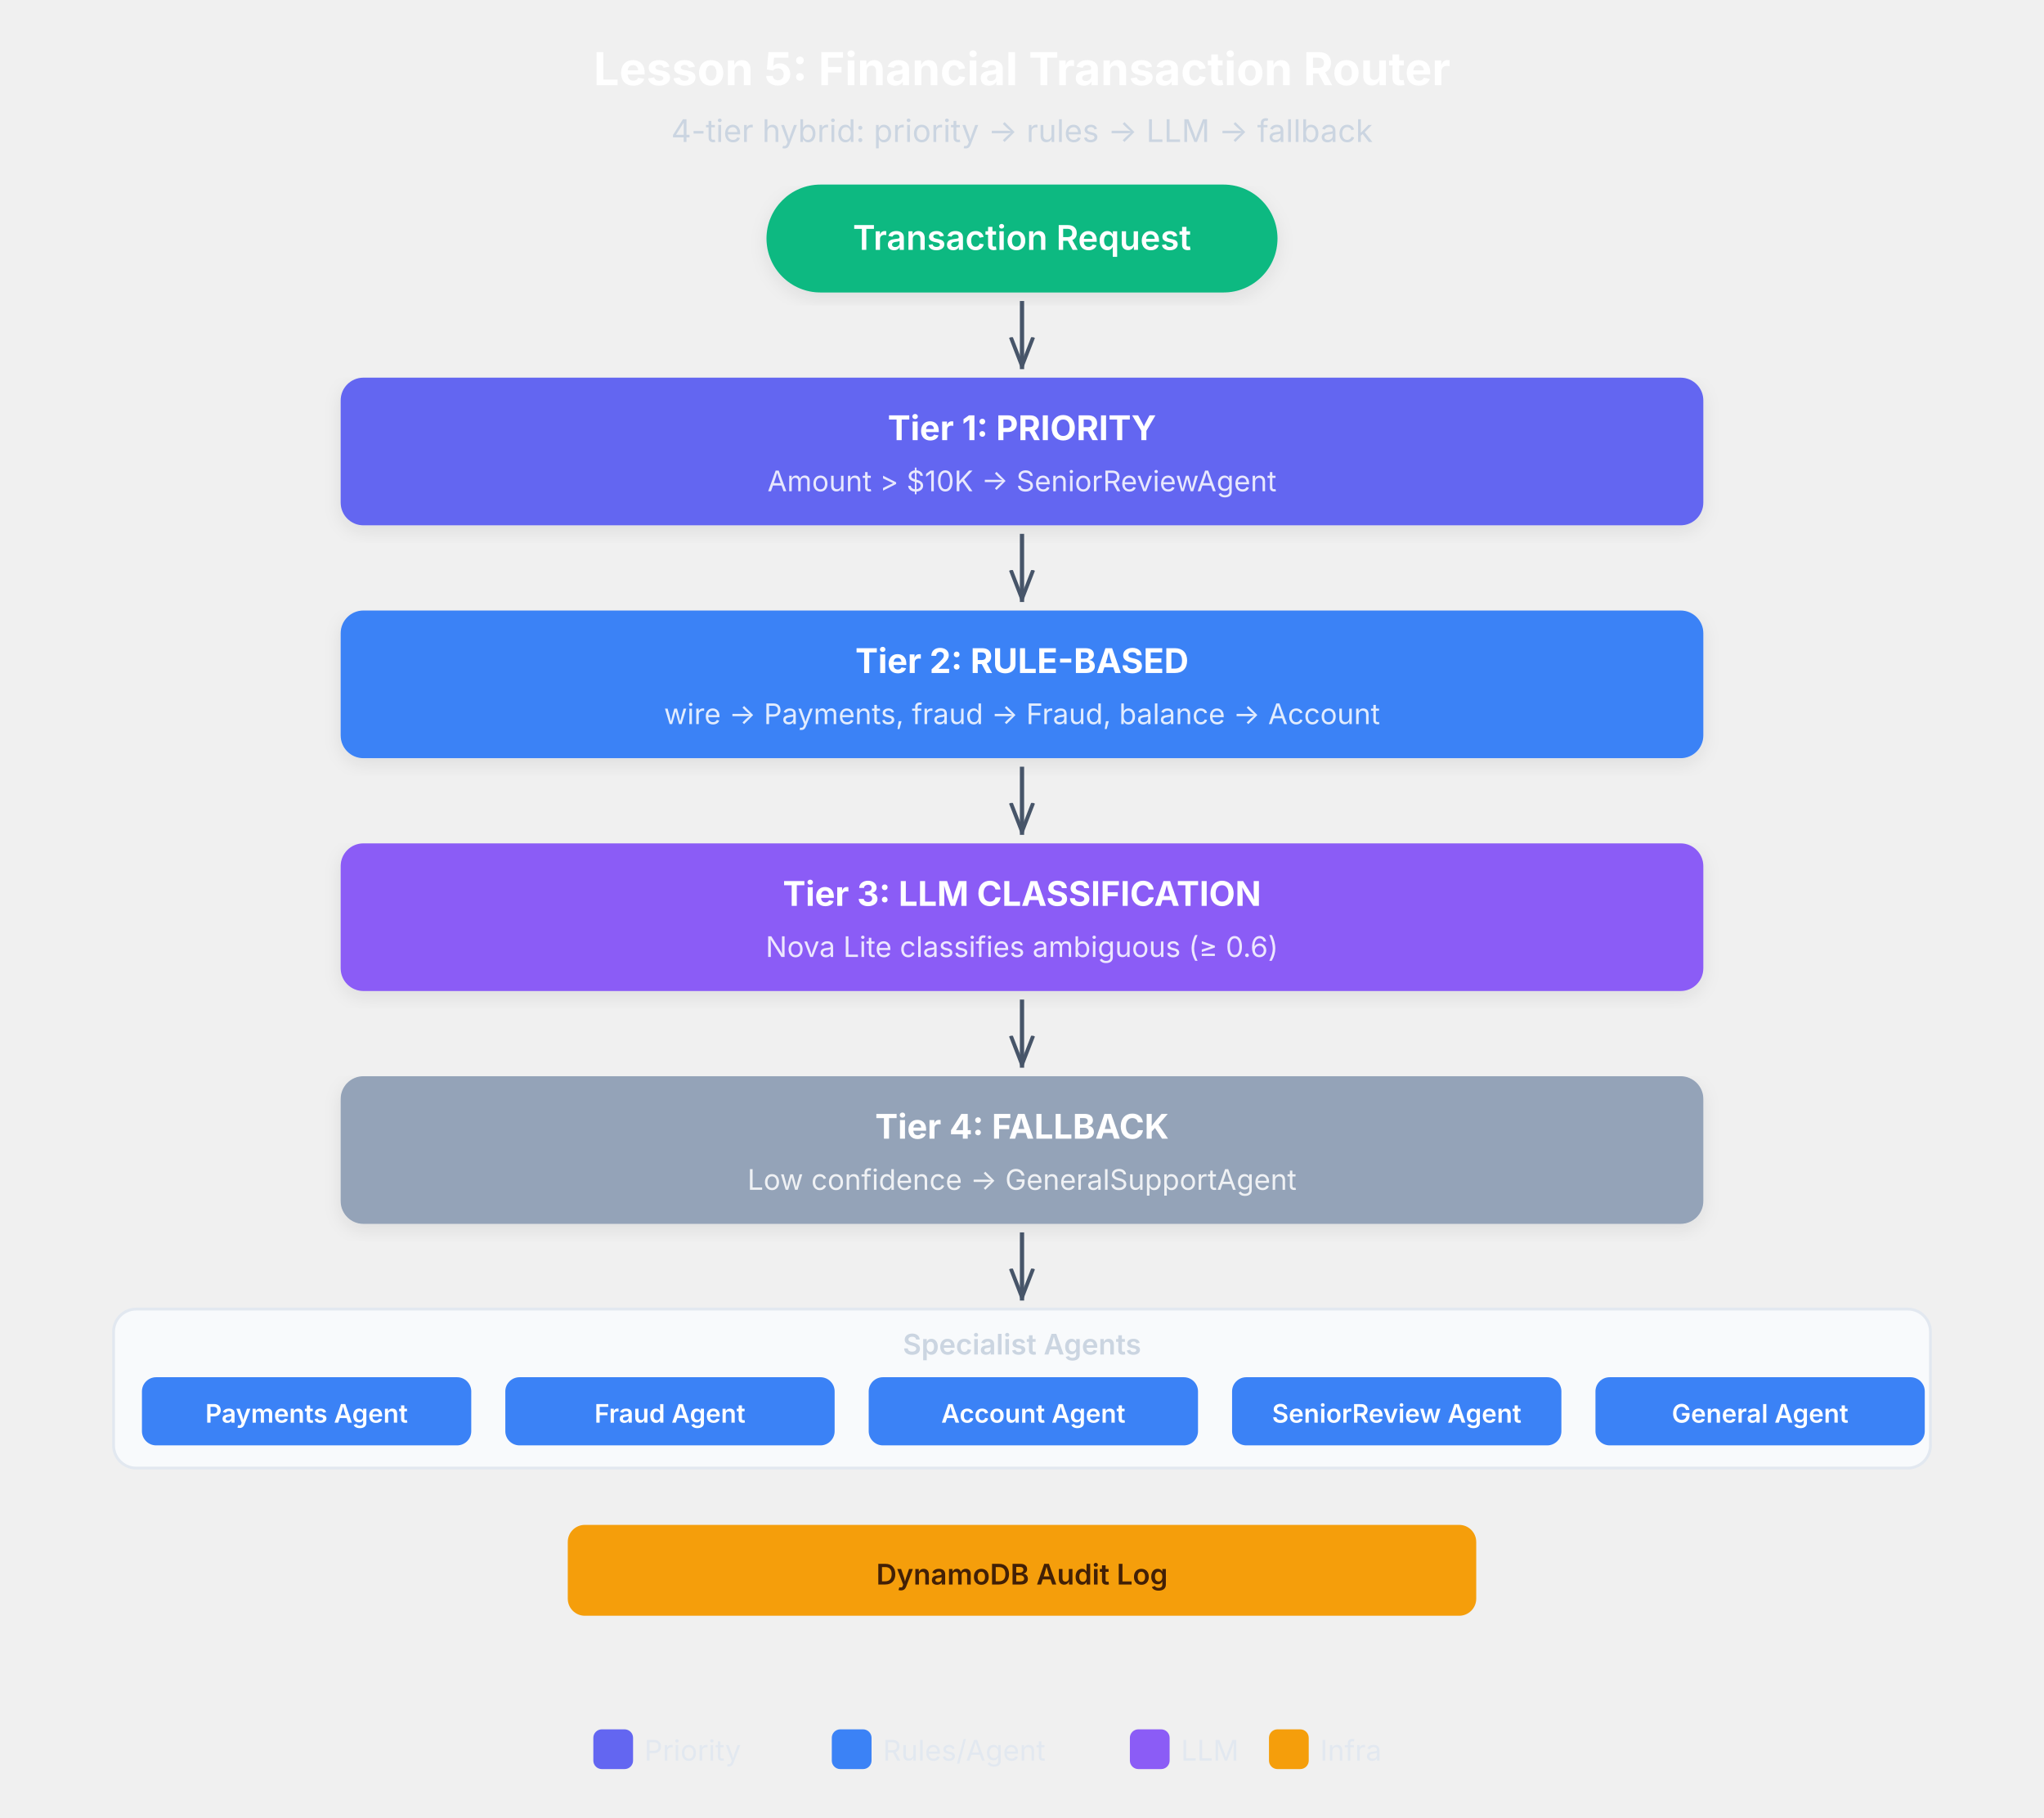
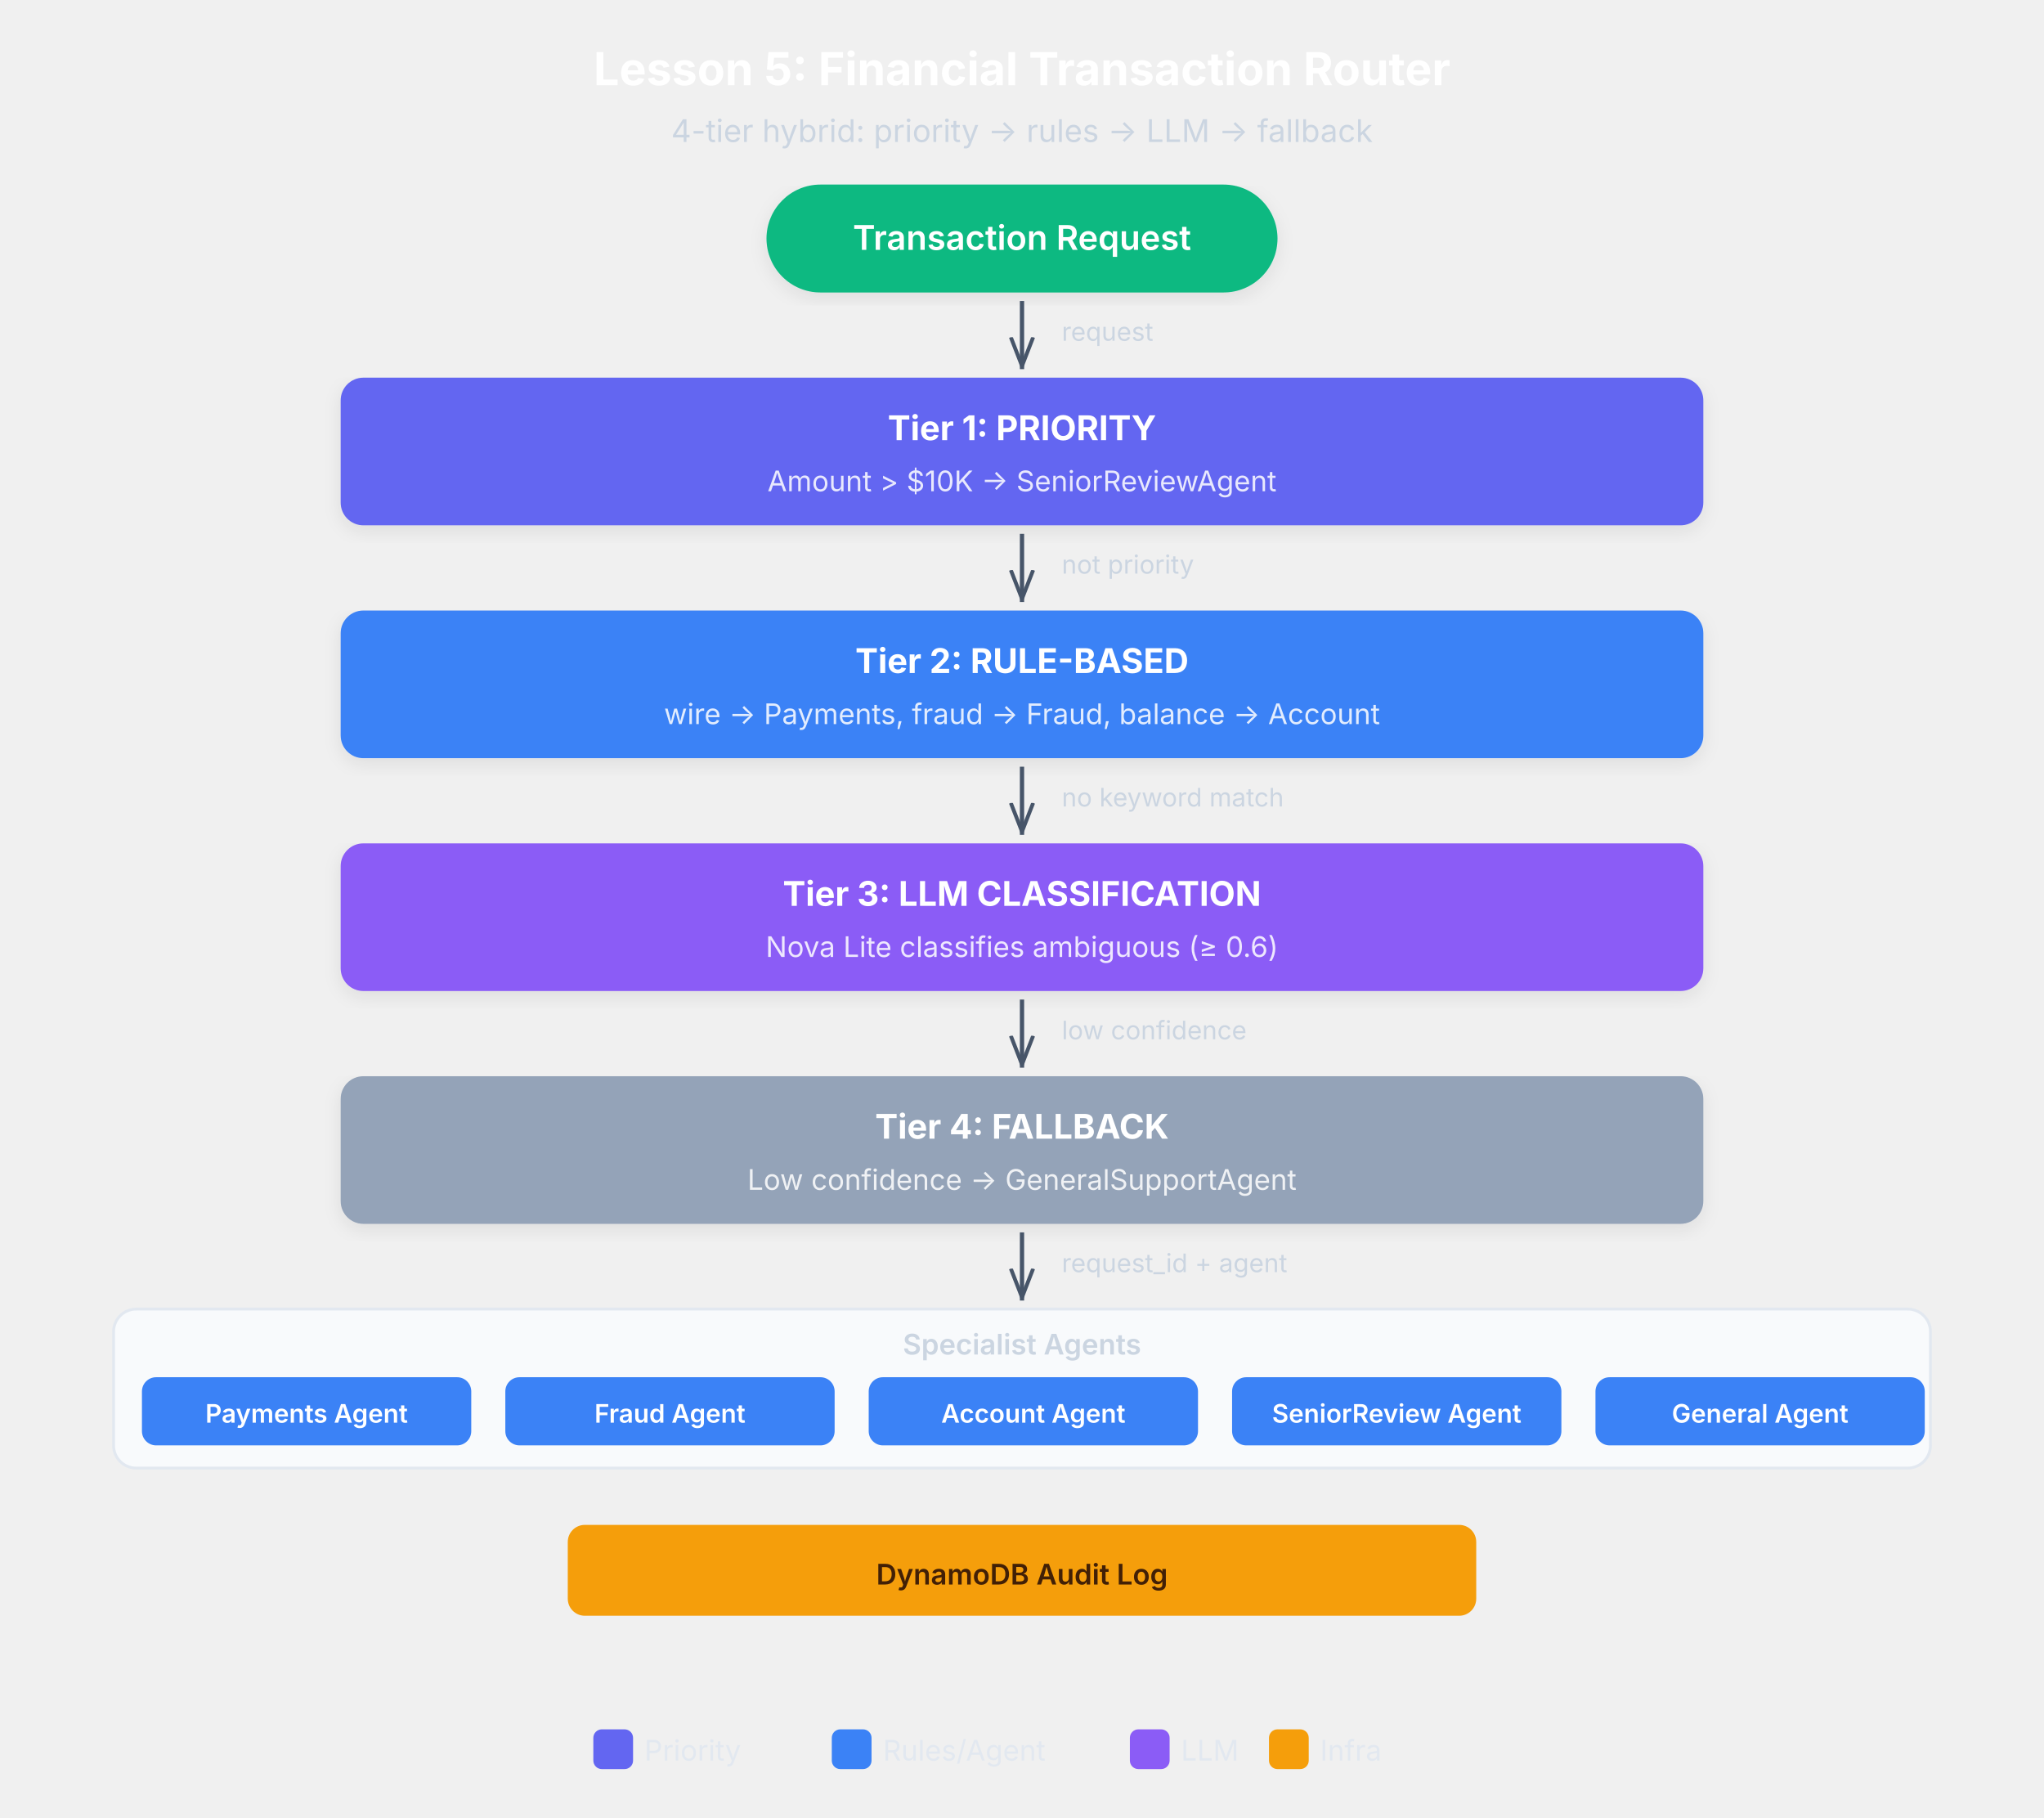
<svg xmlns="http://www.w3.org/2000/svg" viewBox="0 0 720 640" font-family="system-ui, -apple-system, &quot;Segoe UI&quot;, sans-serif">
  <defs>
    <filter id="sh" x="-4%" y="-4%" width="108%" height="116%">
      <feDropShadow dx="0" dy="2" stdDeviation="3" flood-opacity="0.08" />
    </filter>
    <marker id="a" viewBox="0 0 10 8" refX="10" refY="4" markerWidth="8" markerHeight="6" orient="auto">
      <path d="M0,0.5 L9,4 L0,7.5" fill="none" stroke="#475569" stroke-width="1.2" stroke-linejoin="round" />
    </marker>
    <marker id="ah" viewBox="0 0 10 8" refX="10" refY="4" markerWidth="8" markerHeight="6" orient="auto">
      <path d="M0,0.5 L9,4 L0,7.5" fill="none" stroke="#475569" stroke-width="1.2" stroke-linejoin="round" />
    </marker>
  </defs>
  <text x="360" y="30" text-anchor="middle" font-size="16" font-weight="700" fill="#ffffff">Lesson 5: Financial Transaction Router</text>
  <text x="360" y="50" text-anchor="middle" font-size="11" fill="#cbd5e1">4-tier hybrid: priority → rules → LLM → fallback</text>
  <rect x="270" y="65" width="180" height="38" rx="19" fill="#10b981" filter="url(#sh)" />
  <text x="360" y="88" text-anchor="middle" font-size="12" font-weight="600" fill="white">Transaction Request</text>
  <rect x="120" y="133" width="480" height="52" rx="8" fill="#6366f1" filter="url(#sh)" />
  <text x="360" y="155" text-anchor="middle" font-size="12" font-weight="700" fill="white">Tier 1: PRIORITY</text>
  <text x="360" y="173" text-anchor="middle" font-size="10" fill="rgba(255,255,255,0.85)">Amount &gt; $10K → SeniorReviewAgent</text>
  <rect x="120" y="215" width="480" height="52" rx="8" fill="#3b82f6" filter="url(#sh)" />
  <text x="360" y="237" text-anchor="middle" font-size="12" font-weight="700" fill="white">Tier 2: RULE-BASED</text>
  <text x="360" y="255" text-anchor="middle" font-size="10" fill="rgba(255,255,255,0.85)">wire → Payments, fraud → Fraud, balance → Account</text>
  <rect x="120" y="297" width="480" height="52" rx="8" fill="#8b5cf6" filter="url(#sh)" />
  <text x="360" y="319" text-anchor="middle" font-size="12" font-weight="700" fill="white">Tier 3: LLM CLASSIFICATION</text>
  <text x="360" y="337" text-anchor="middle" font-size="10" fill="rgba(255,255,255,0.85)">Nova Lite classifies ambiguous (≥ 0.6)</text>
  <rect x="120" y="379" width="480" height="52" rx="8" fill="#94a3b8" filter="url(#sh)" />
  <text x="360" y="401" text-anchor="middle" font-size="12" font-weight="700" fill="white">Tier 4: FALLBACK</text>
  <text x="360" y="419" text-anchor="middle" font-size="10" fill="rgba(255,255,255,0.85)">Low confidence → GeneralSupportAgent</text>
  <rect x="40" y="461" width="640" height="56" rx="8" fill="#f8fafc" stroke="#e2e8f0" stroke-width="1" />
  <text x="360" y="477" text-anchor="middle" font-size="10" font-weight="600" fill="#cbd5e1">Specialist Agents</text>
  <rect x="50" y="485" width="116" height="24" rx="5" fill="#3b82f6" />
  <text x="108" y="501" text-anchor="middle" font-size="9" font-weight="600" fill="white">Payments Agent</text>
  <rect x="178" y="485" width="116" height="24" rx="5" fill="#3b82f6" />
  <text x="236" y="501" text-anchor="middle" font-size="9" font-weight="600" fill="white">Fraud Agent</text>
  <rect x="306" y="485" width="116" height="24" rx="5" fill="#3b82f6" />
  <text x="364" y="501" text-anchor="middle" font-size="9" font-weight="600" fill="white">Account Agent</text>
  <rect x="434" y="485" width="116" height="24" rx="5" fill="#3b82f6" />
  <text x="492" y="501" text-anchor="middle" font-size="9" font-weight="600" fill="white">SeniorReview Agent</text>
  <rect x="562" y="485" width="116" height="24" rx="5" fill="#3b82f6" />
  <text x="620" y="501" text-anchor="middle" font-size="9" font-weight="600" fill="white">General Agent</text>
  <rect x="200" y="537" width="320" height="32" rx="6" fill="#f59e0b" />
  <text x="360" y="558" text-anchor="middle" font-size="10" font-weight="600" fill="#422006">DynamoDB Audit Log</text>
  <rect x="209" y="609" width="14" height="14" rx="3" fill="#6366f1" />
  <text x="227" y="620" font-size="10" fill="#e2e8f0">Priority</text>
  <rect x="293" y="609" width="14" height="14" rx="3" fill="#3b82f6" />
  <text x="311" y="620" font-size="10" fill="#e2e8f0">Rules/Agent</text>
  <rect x="398" y="609" width="14" height="14" rx="3" fill="#8b5cf6" />
  <text x="416" y="620" font-size="10" fill="#e2e8f0">LLM</text>
  <rect x="447" y="609" width="14" height="14" rx="3" fill="#f59e0b" />
  <text x="465" y="620" font-size="10" fill="#e2e8f0">Infra</text>
  <g id="arrows">
    <line x1="360" y1="106" x2="360" y2="130" stroke="#475569" stroke-width="1.5" marker-end="url(#a)" />
+     <text x="374" y="120" font-size="9" fill="#cbd5e1">request</text>
    <line x1="360" y1="188" x2="360" y2="212" stroke="#475569" stroke-width="1.5" marker-end="url(#a)" />
+     <text x="374" y="202" font-size="9" fill="#cbd5e1">not priority</text>
    <line x1="360" y1="270" x2="360" y2="294" stroke="#475569" stroke-width="1.5" marker-end="url(#a)" />
+     <text x="374" y="284" font-size="9" fill="#cbd5e1">no keyword match</text>
    <line x1="360" y1="352" x2="360" y2="376" stroke="#475569" stroke-width="1.5" marker-end="url(#a)" />
+     <text x="374" y="366" font-size="9" fill="#cbd5e1">low confidence</text>
    <line x1="360" y1="434" x2="360" y2="458" stroke="#475569" stroke-width="1.5" marker-end="url(#a)" />
+     <text x="374" y="448" font-size="9" fill="#cbd5e1">request_id + agent</text>
  </g>
</svg>
